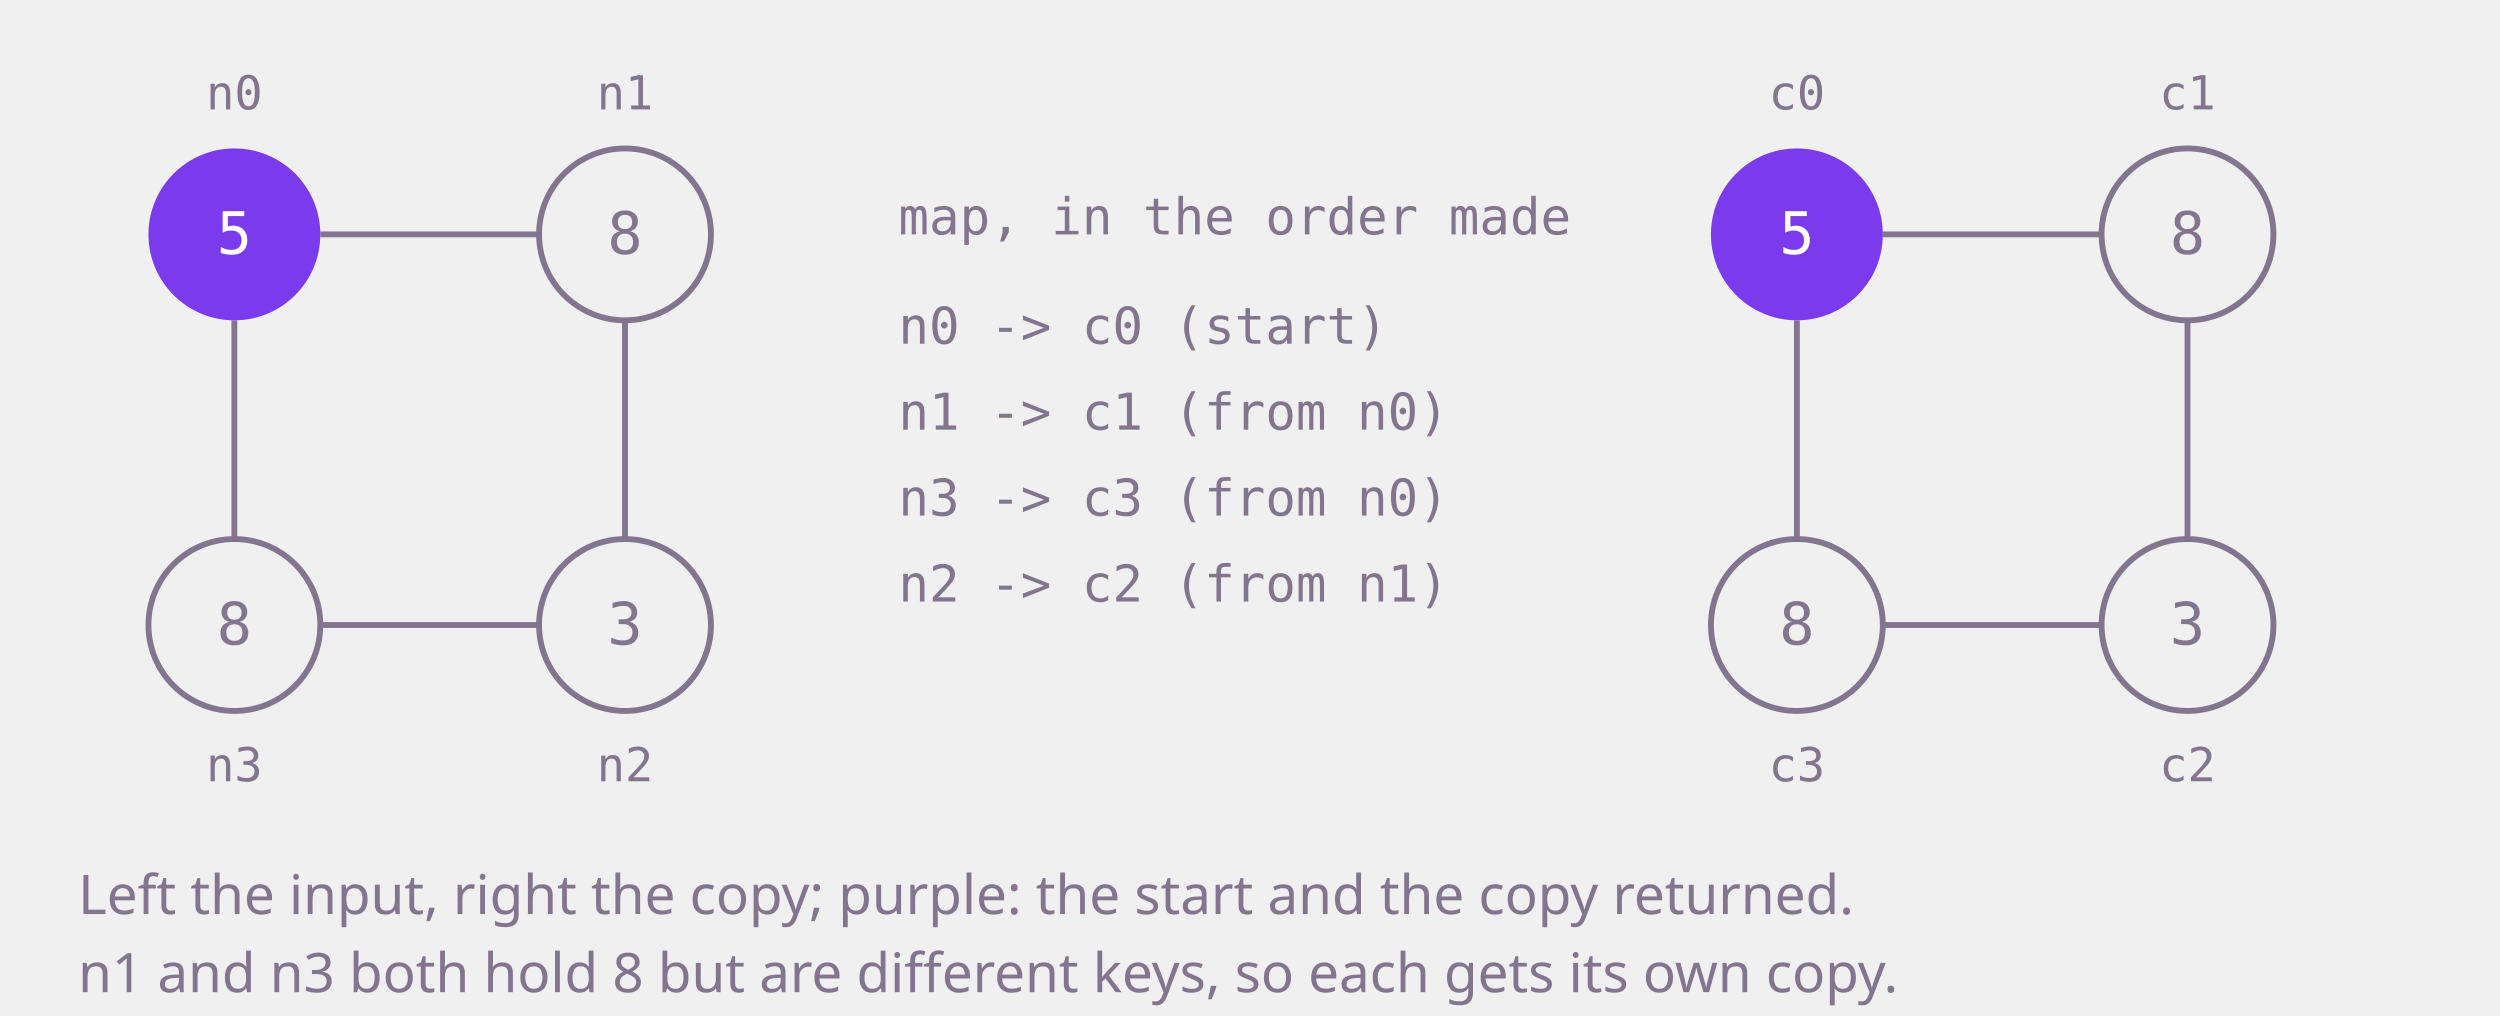
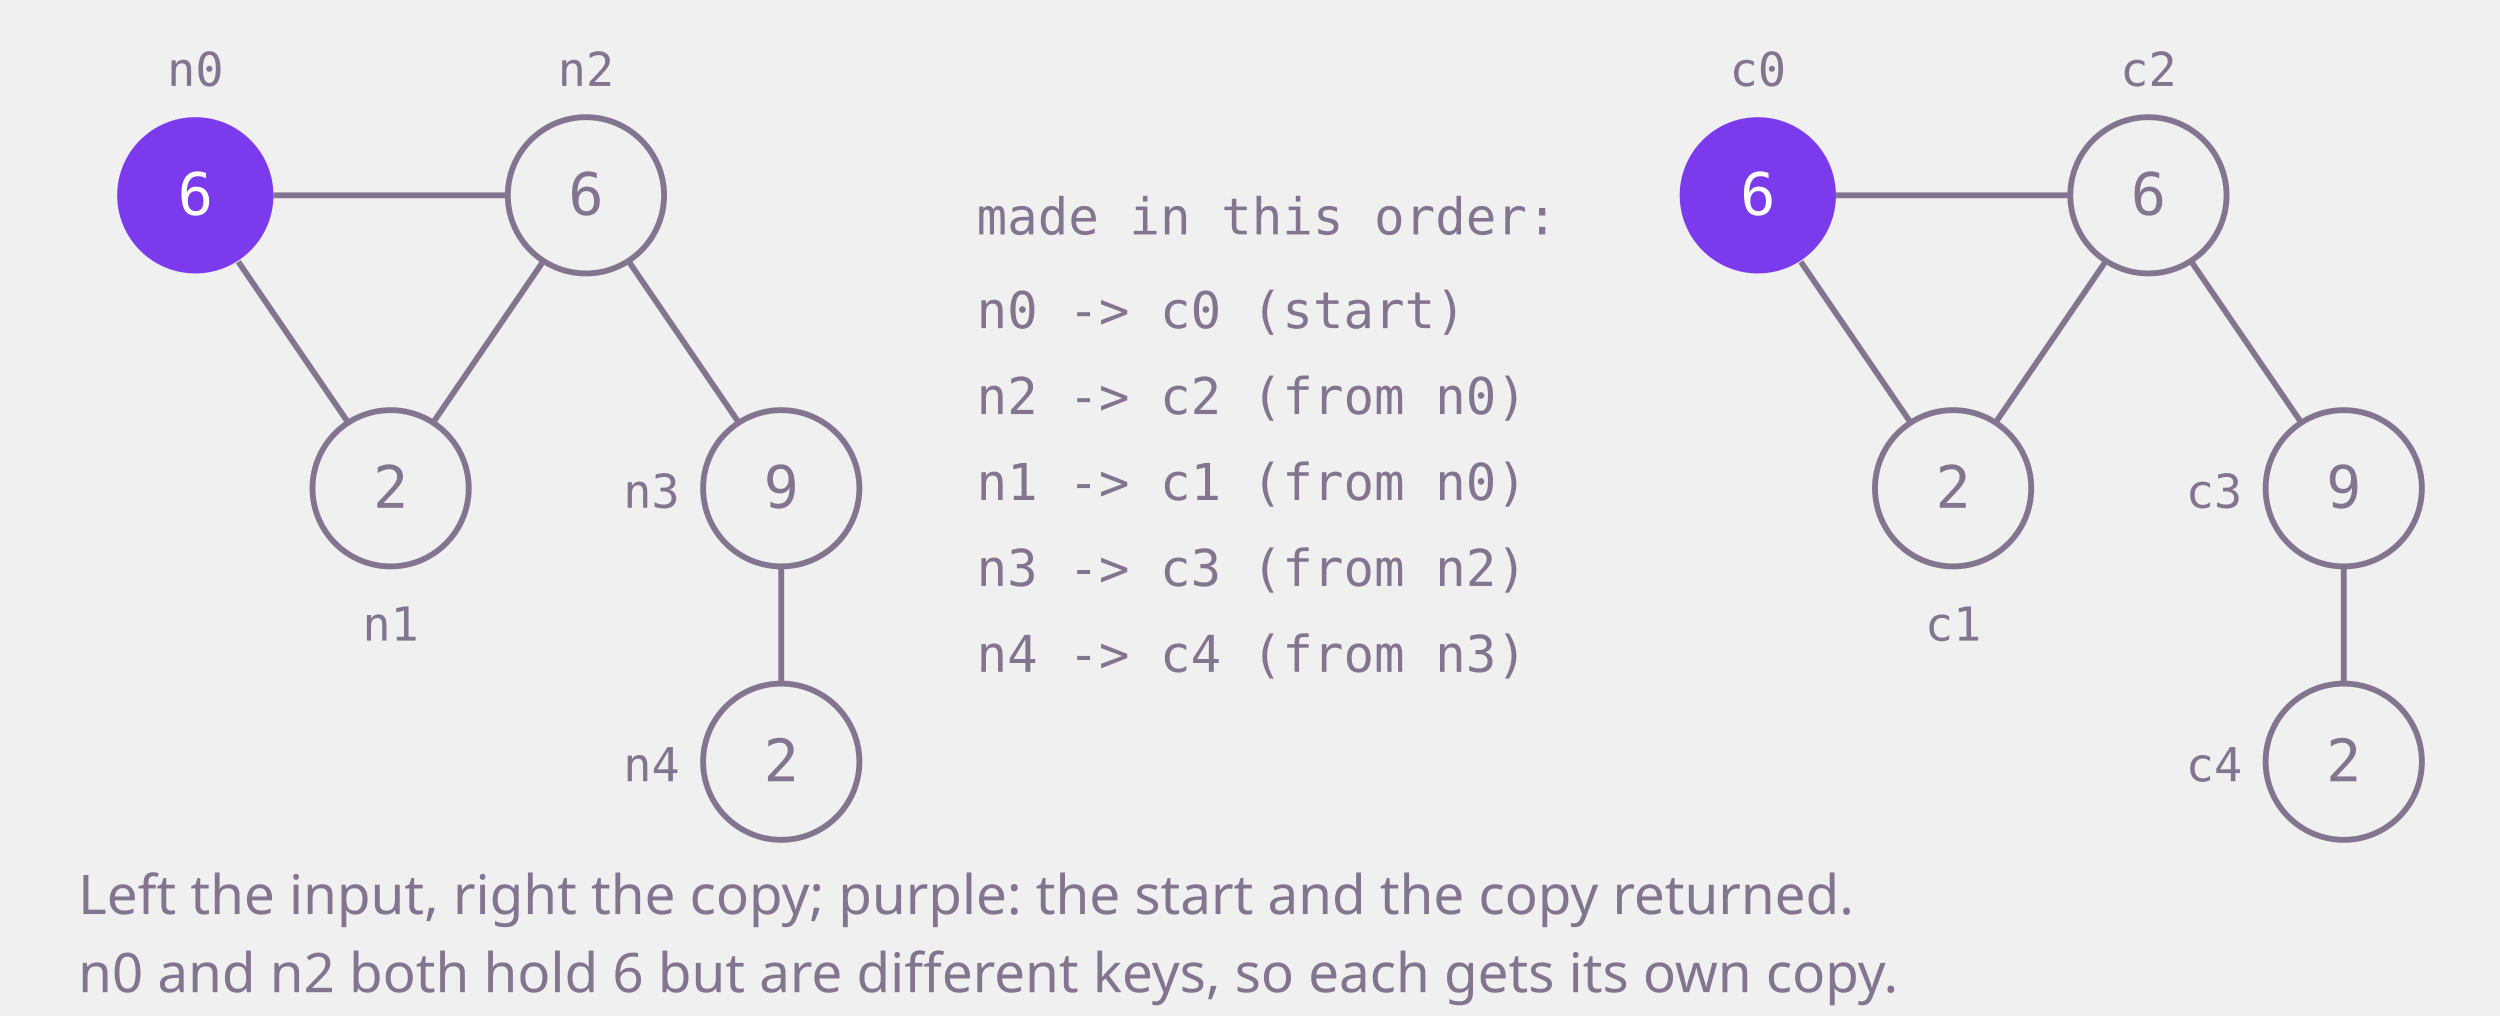
<svg xmlns="http://www.w3.org/2000/svg" viewBox="0 0 640 260" width="640" height="260" role="img">
  <g stroke="#83748f" stroke-width="1.5" fill="none">
-     <line x1="82" y1="60" x2="138" y2="60" />
-     <line x1="160" y1="82" x2="160" y2="138" />
-     <line x1="138" y1="160" x2="82" y2="160" />
-     <line x1="60" y1="138" x2="60" y2="82" />
-     <circle cx="160" cy="60" r="22" />
-     <circle cx="160" cy="160" r="22" />
-     <circle cx="60" cy="160" r="22" />
-     <line x1="482" y1="60" x2="538" y2="60" />
-     <line x1="560" y1="82" x2="560" y2="138" />
-     <line x1="538" y1="160" x2="482" y2="160" />
-     <line x1="460" y1="138" x2="460" y2="82" />
-     <circle cx="560" cy="60" r="22" />
-     <circle cx="560" cy="160" r="22" />
-     <circle cx="460" cy="160" r="22" />
+     <line x1="70" y1="50" x2="130" y2="50" />
+     <line x1="61" y1="67" x2="89" y2="108" />
+     <line x1="111" y1="108" x2="139" y2="67" />
+     <line x1="161" y1="67" x2="189" y2="108" />
+     <line x1="200" y1="145" x2="200" y2="175" />
+     <circle cx="150" cy="50" r="20" />
+     <circle cx="100" cy="125" r="20" />
+     <circle cx="200" cy="125" r="20" />
+     <circle cx="200" cy="195" r="20" />
+     <line x1="470" y1="50" x2="530" y2="50" />
+     <line x1="461" y1="67" x2="489" y2="108" />
+     <line x1="511" y1="108" x2="539" y2="67" />
+     <line x1="561" y1="67" x2="589" y2="108" />
+     <line x1="600" y1="145" x2="600" y2="175" />
+     <circle cx="550" cy="50" r="20" />
+     <circle cx="500" cy="125" r="20" />
+     <circle cx="600" cy="125" r="20" />
+     <circle cx="600" cy="195" r="20" />
  </g>
  <g fill="#7c3aed">
-     <circle cx="60" cy="60" r="22" />
-     <circle cx="460" cy="60" r="22" />
+     <circle cx="50" cy="50" r="20" />
+     <circle cx="450" cy="50" r="20" />
  </g>
  <g font-family="JetBrains Mono, Consolas, monospace" font-size="15" fill="#83748f" text-anchor="middle">
-     <text x="60" y="65" fill="#ffffff">5</text>
-     <text x="160" y="65">8</text>
-     <text x="160" y="165">3</text>
-     <text x="60" y="165">8</text>
-     <text x="460" y="65" fill="#ffffff">5</text>
-     <text x="560" y="65">8</text>
-     <text x="560" y="165">3</text>
-     <text x="460" y="165">8</text>
+     <text x="50" y="55" fill="#ffffff">6</text>
+     <text x="150" y="55">6</text>
+     <text x="100" y="130">2</text>
+     <text x="200" y="130">9</text>
+     <text x="200" y="200">2</text>
+     <text x="450" y="55" fill="#ffffff">6</text>
+     <text x="550" y="55">6</text>
+     <text x="500" y="130">2</text>
+     <text x="600" y="130">9</text>
+     <text x="600" y="200">2</text>
  </g>
  <g font-family="JetBrains Mono, Consolas, monospace" font-size="12" fill="#83748f" text-anchor="middle">
-     <text x="60" y="28">n0</text>
-     <text x="160" y="28">n1</text>
-     <text x="160" y="200">n2</text>
-     <text x="60" y="200">n3</text>
-     <text x="460" y="28">c0</text>
-     <text x="560" y="28">c1</text>
-     <text x="560" y="200">c2</text>
-     <text x="460" y="200">c3</text>
+     <text x="50" y="22">n0</text>
+     <text x="150" y="22">n2</text>
+     <text x="100" y="164">n1</text>
+     <text x="450" y="22">c0</text>
+     <text x="550" y="22">c2</text>
+     <text x="500" y="164">c1</text>
+   </g>
+   <g font-family="JetBrains Mono, Consolas, monospace" font-size="12" fill="#83748f" text-anchor="end">
+     <text x="174" y="130">n3</text>
+     <text x="174" y="200">n4</text>
+     <text x="574" y="130">c3</text>
+     <text x="574" y="200">c4</text>
  </g>
  <g font-family="JetBrains Mono, Consolas, monospace" font-size="13" fill="#83748f">
-     <text x="230" y="60">map, in the order made</text>
-     <text x="230" y="88">n0 -&gt; c0  (start)</text>
-     <text x="230" y="110">n1 -&gt; c1  (from n0)</text>
-     <text x="230" y="132">n3 -&gt; c3  (from n0)</text>
-     <text x="230" y="154">n2 -&gt; c2  (from n1)</text>
+     <text x="250" y="60">made in this order:</text>
+     <text x="250" y="84">n0 -&gt; c0 (start)</text>
+     <text x="250" y="106">n2 -&gt; c2 (from n0)</text>
+     <text x="250" y="128">n1 -&gt; c1 (from n0)</text>
+     <text x="250" y="150">n3 -&gt; c3 (from n2)</text>
+     <text x="250" y="172">n4 -&gt; c4 (from n3)</text>
  </g>
  <g font-family="Hanken Grotesk, Segoe UI, sans-serif" font-size="14" fill="#83748f">
    <text x="20" y="234">Left the input, right the copy; purple: the start and the copy returned.</text>
-     <text x="20" y="254">n1 and n3 both hold 8 but are different keys, so each gets its own copy.</text>
+     <text x="20" y="254">n0 and n2 both hold 6 but are different keys, so each gets its own copy.</text>
  </g>
</svg>
